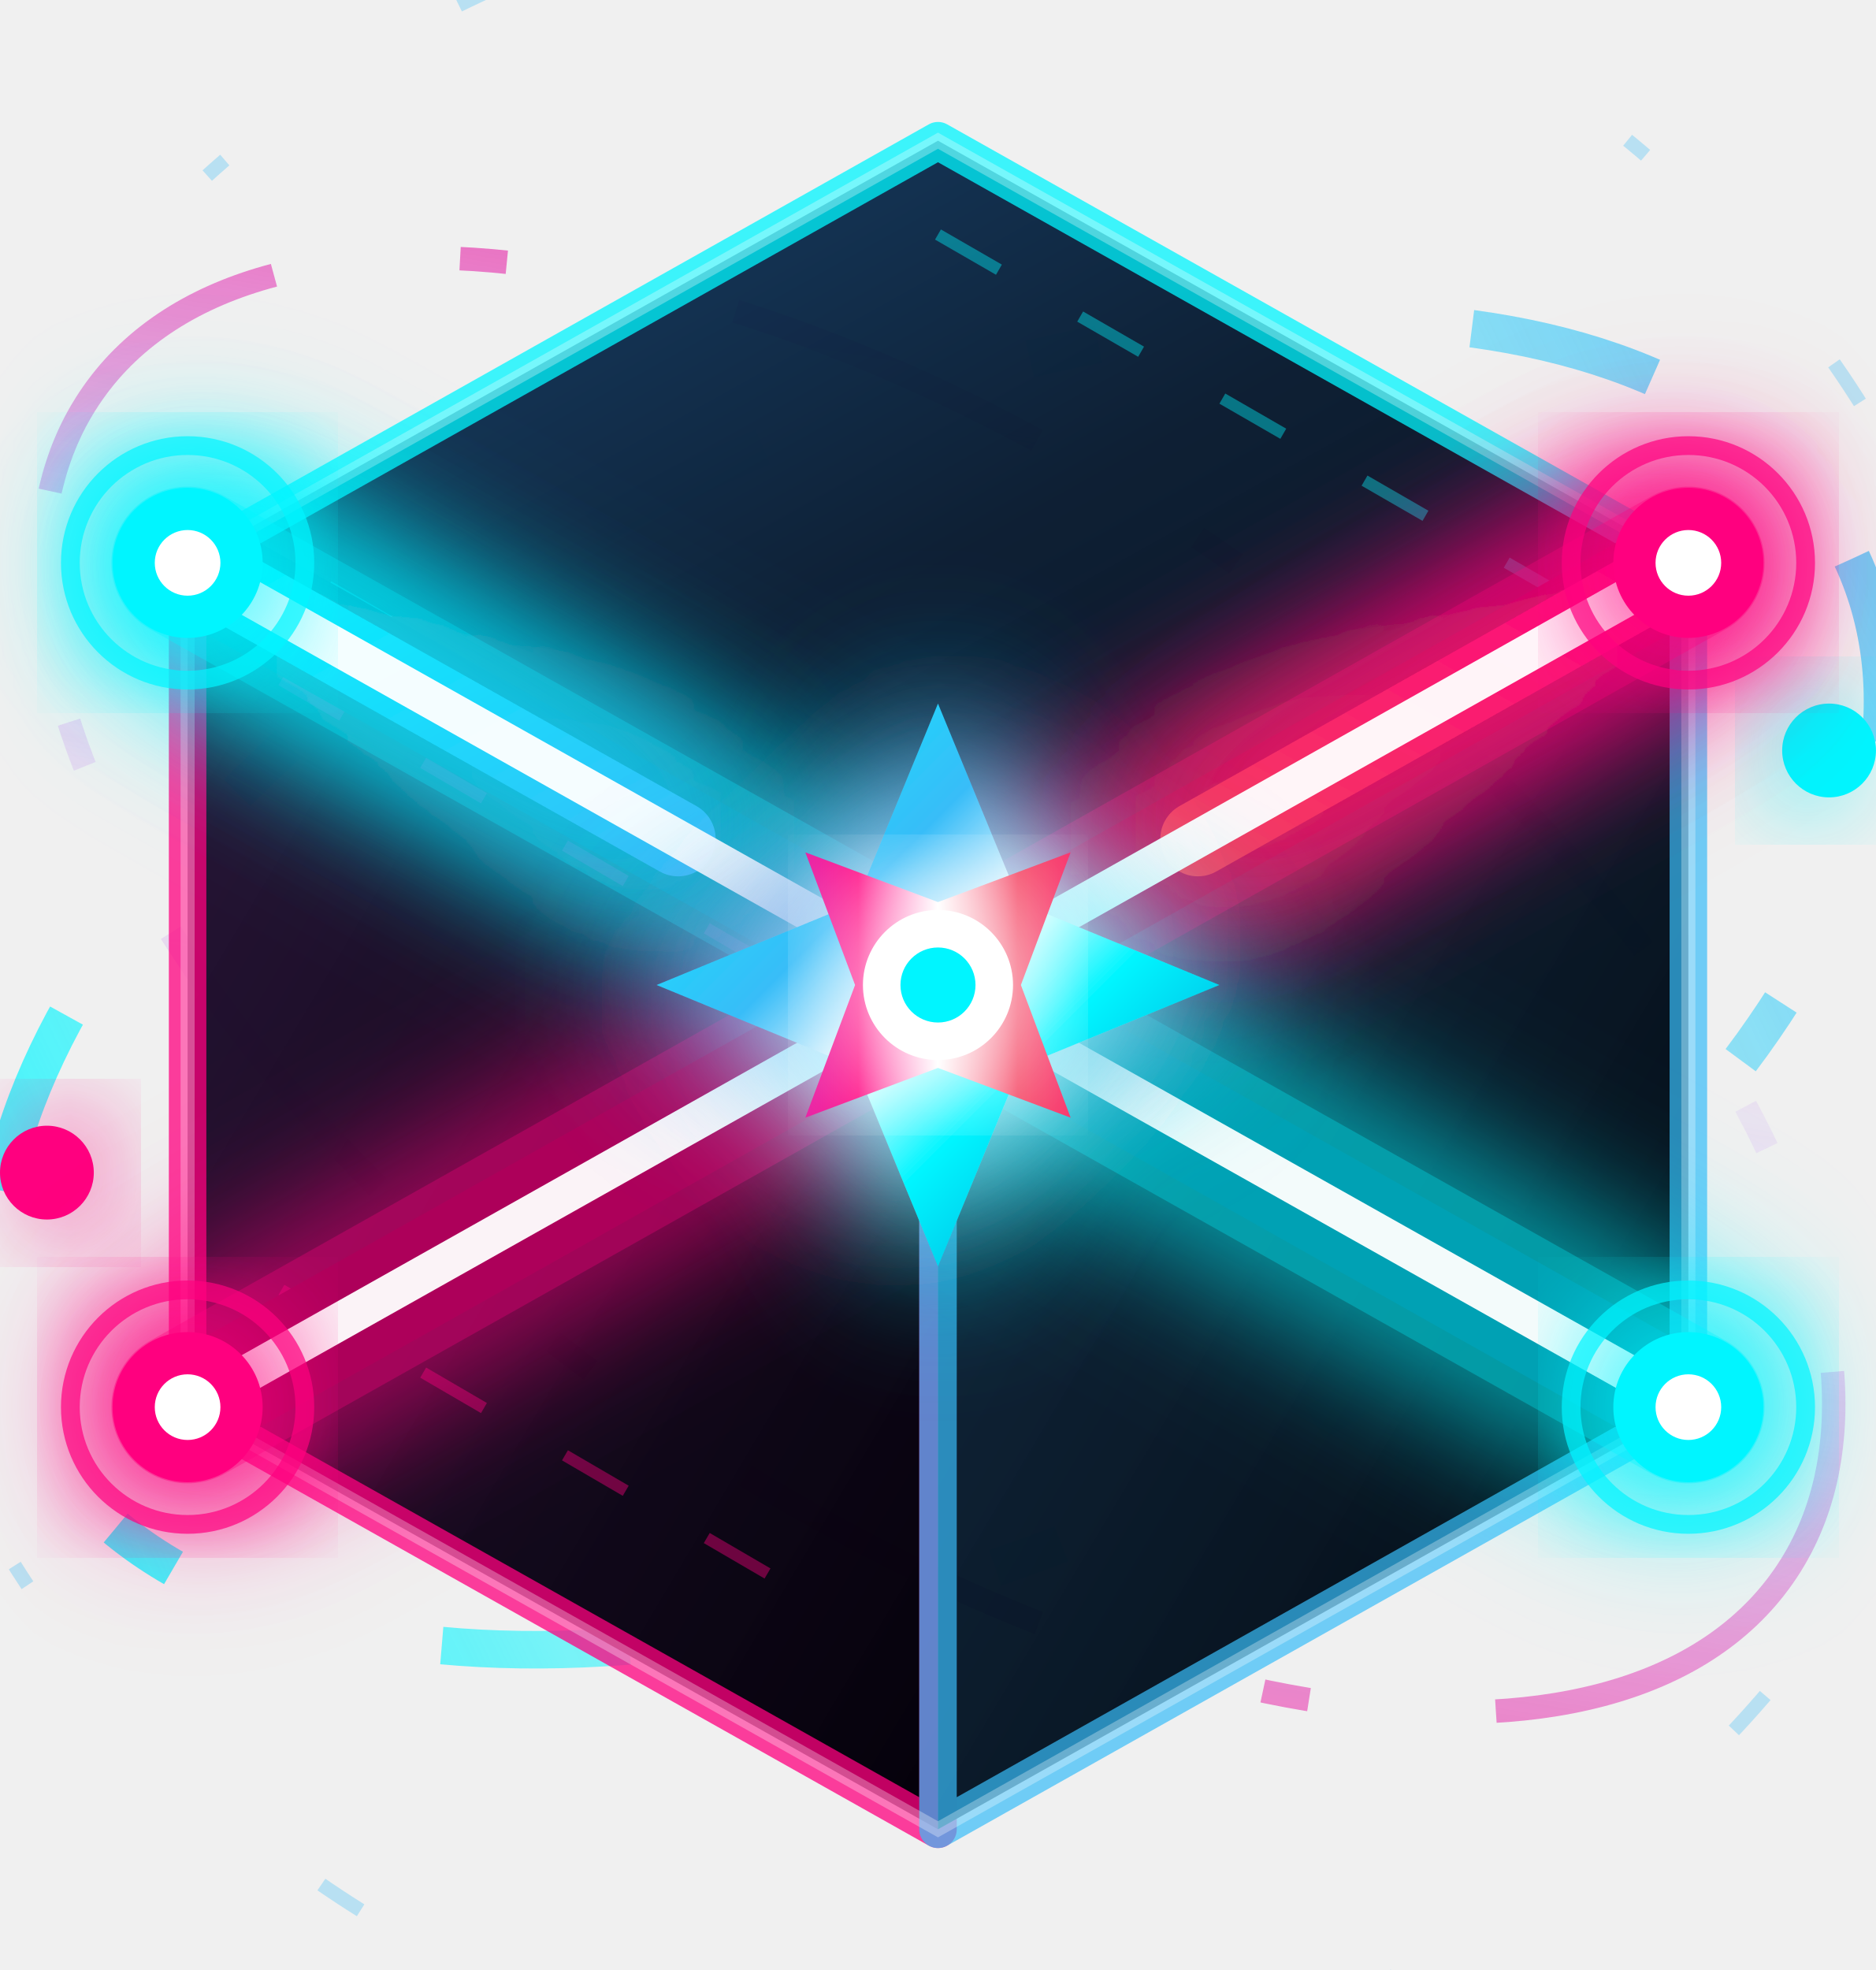
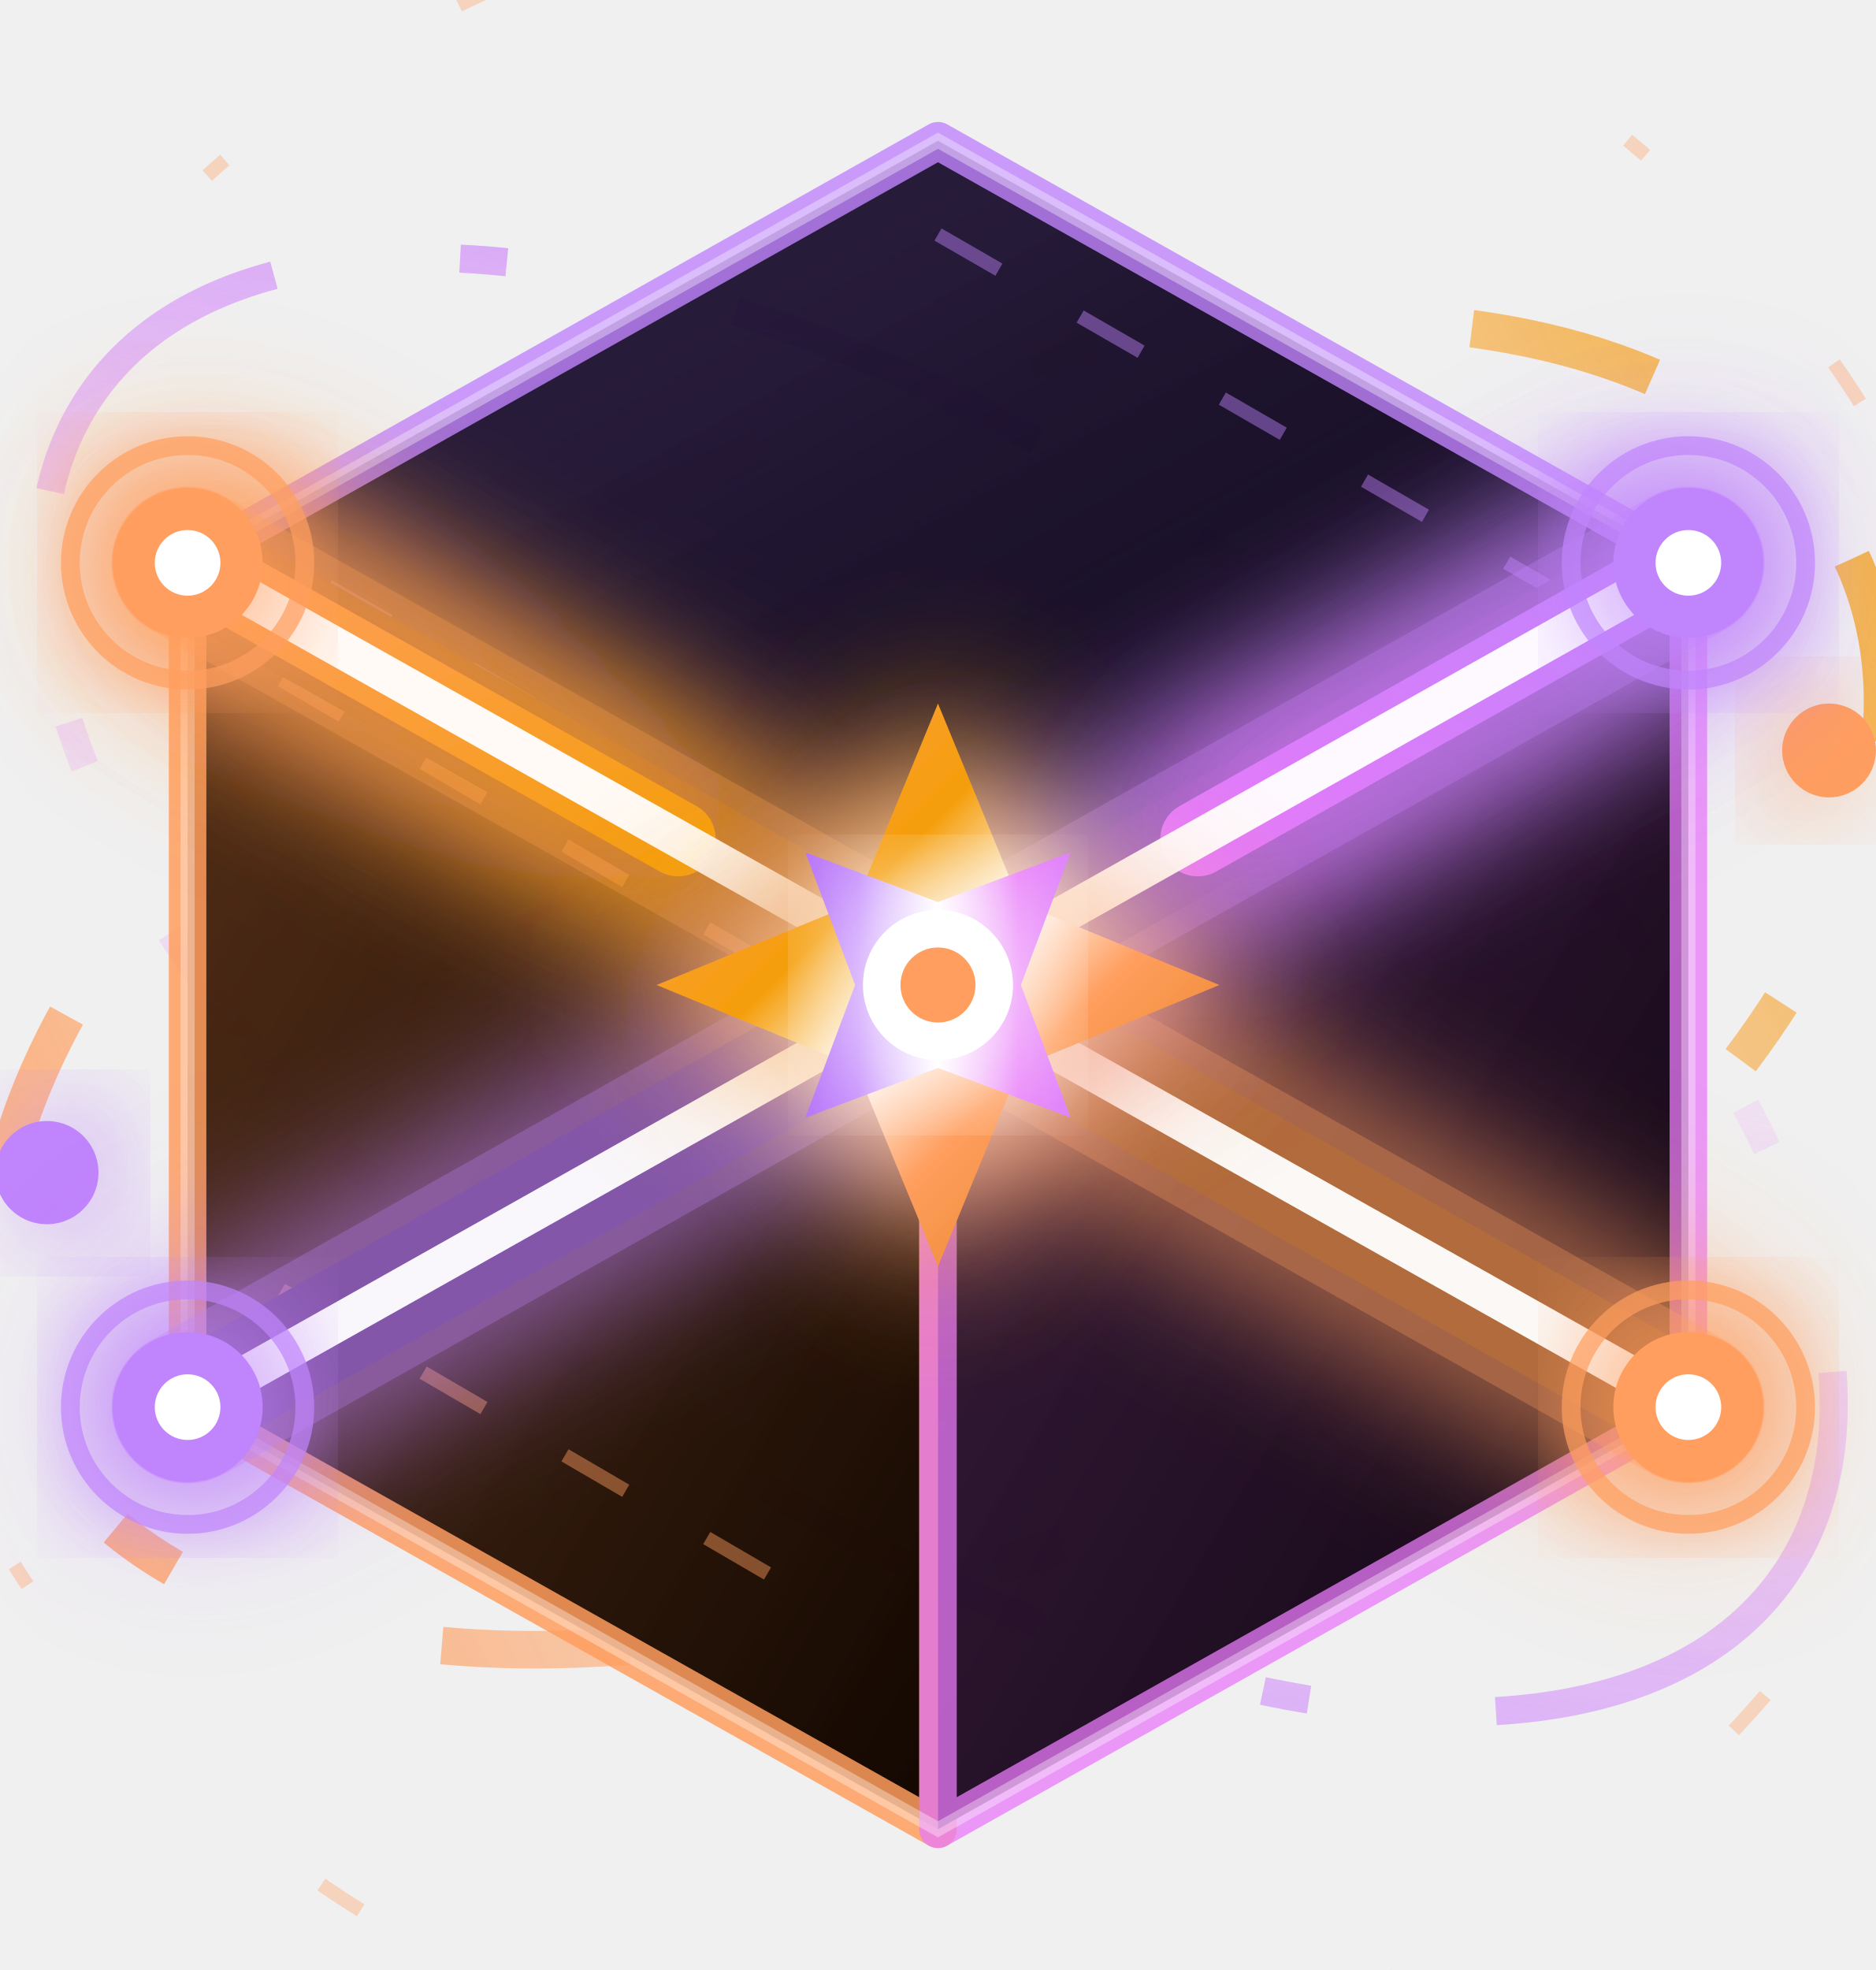
<svg xmlns="http://www.w3.org/2000/svg" viewBox="10 8 80 84" fill="none">
  <defs>
    <linearGradient id="facetTop" x1="0%" y1="0%" x2="100%" y2="100%">
-       <stop offset="0%" stop-color="#14426e" stop-opacity="0.98" />
-       <stop offset="50%" stop-color="#091b30" stop-opacity="0.98" />
-       <stop offset="100%" stop-color="#040d1a" stop-opacity="1" />
+       <stop offset="0%" stop-color="#2a1b42" stop-opacity="0.95" />
+       <stop offset="50%" stop-color="#180e28" stop-opacity="0.98" />
+       <stop offset="100%" stop-color="#0d0716" stop-opacity="1" />
    </linearGradient>
    <linearGradient id="facetLeft" x1="0%" y1="0%" x2="100%" y2="100%">
-       <stop offset="0%" stop-color="#1e0a2e" stop-opacity="0.95" />
-       <stop offset="60%" stop-color="#0d0417" stop-opacity="0.98" />
-       <stop offset="100%" stop-color="#04010a" stop-opacity="1" />
+       <stop offset="0%" stop-color="#4a240c" stop-opacity="0.95" />
+       <stop offset="60%" stop-color="#2a1406" stop-opacity="0.98" />
+       <stop offset="100%" stop-color="#120701" stop-opacity="1" />
    </linearGradient>
    <linearGradient id="facetRight" x1="0%" y1="0%" x2="100%" y2="100%">
-       <stop offset="0%" stop-color="#08223c" stop-opacity="0.95" />
-       <stop offset="60%" stop-color="#041220" stop-opacity="0.98" />
-       <stop offset="100%" stop-color="#01060d" stop-opacity="1" />
+       <stop offset="0%" stop-color="#341638" stop-opacity="0.95" />
+       <stop offset="60%" stop-color="#1d0a20" stop-opacity="0.98" />
+       <stop offset="100%" stop-color="#0c040d" stop-opacity="1" />
    </linearGradient>
-     <linearGradient id="laserCyan" x1="0%" y1="0%" x2="100%" y2="100%">
-       <stop offset="0%" stop-color="#00F5FF" />
-       <stop offset="35%" stop-color="#38BDF8" />
+     <linearGradient id="laserSunset" x1="0%" y1="0%" x2="100%" y2="100%">
+       <stop offset="0%" stop-color="#FF9E5E" />
+       <stop offset="35%" stop-color="#F59E0B" />
      <stop offset="50%" stop-color="#FFFFFF" />
-       <stop offset="65%" stop-color="#00F5FF" />
-       <stop offset="100%" stop-color="#0284C7" />
+       <stop offset="65%" stop-color="#FF9E5E" />
+       <stop offset="100%" stop-color="#D97706" />
    </linearGradient>
-     <linearGradient id="laserMagenta" x1="100%" y1="0%" x2="0%" y2="100%">
-       <stop offset="0%" stop-color="#FF007F" />
-       <stop offset="35%" stop-color="#F43F5E" />
+     <linearGradient id="laserViolet" x1="100%" y1="0%" x2="0%" y2="100%">
+       <stop offset="0%" stop-color="#C084FC" />
+       <stop offset="35%" stop-color="#E879F9" />
      <stop offset="50%" stop-color="#FFFFFF" />
-       <stop offset="65%" stop-color="#FF007F" />
-       <stop offset="100%" stop-color="#A855F7" />
+       <stop offset="65%" stop-color="#C084FC" />
+       <stop offset="100%" stop-color="#9333EA" />
    </linearGradient>
-     <linearGradient id="orbitCyanGrad" x1="0%" y1="0%" x2="100%" y2="0%">
-       <stop offset="0%" stop-color="#00F5FF" stop-opacity="0.9" />
-       <stop offset="50%" stop-color="#00F5FF" stop-opacity="0.1" />
-       <stop offset="100%" stop-color="#38BDF8" stop-opacity="0.8" />
+     <linearGradient id="orbitSunsetGrad" x1="0%" y1="0%" x2="100%" y2="0%">
+       <stop offset="0%" stop-color="#FF9E5E" stop-opacity="0.95" />
+       <stop offset="50%" stop-color="#FF9E5E" stop-opacity="0.15" />
+       <stop offset="100%" stop-color="#F59E0B" stop-opacity="0.85" />
    </linearGradient>
-     <linearGradient id="orbitMagentaGrad" x1="0%" y1="0%" x2="100%" y2="100%">
-       <stop offset="0%" stop-color="#FF007F" stop-opacity="0.9" />
-       <stop offset="50%" stop-color="#A855F7" stop-opacity="0.1" />
-       <stop offset="100%" stop-color="#FF007F" stop-opacity="0.8" />
+     <linearGradient id="orbitVioletGrad" x1="0%" y1="0%" x2="100%" y2="100%">
+       <stop offset="0%" stop-color="#C084FC" stop-opacity="0.95" />
+       <stop offset="50%" stop-color="#E879F9" stop-opacity="0.15" />
+       <stop offset="100%" stop-color="#C084FC" stop-opacity="0.85" />
    </linearGradient>
    <filter id="hyperBloom" x="-50%" y="-50%" width="200%" height="200%">
      <feGaussianBlur stdDeviation="3.2" result="glow1" />
      <feGaussianBlur stdDeviation="1.6" result="glow2" />
      <feMerge>
        <feMergeNode in="glow1" />
        <feMergeNode in="glow2" />
        <feMergeNode in="SourceGraphic" />
      </feMerge>
    </filter>
    <filter id="intenseCore" x="-60%" y="-60%" width="220%" height="220%">
      <feGaussianBlur stdDeviation="4.5" result="flare" />
      <feMerge>
        <feMergeNode in="flare" />
        <feMergeNode in="SourceGraphic" />
      </feMerge>
    </filter>
  </defs>
  <style>
    @keyframes cubeFloat {
      0%, 100% { transform: translateY(0px); }
      50% { transform: translateY(-3.5px); }
    }
    @keyframes spinClockwise {
      0% { transform: rotate(0deg); }
      100% { transform: rotate(360deg); }
    }
    @keyframes spinCounter {
      0% { transform: rotate(360deg); }
      100% { transform: rotate(0deg); }
    }
    @keyframes starSpin {
      0% { transform: rotate(0deg) scale(0.9); }
      50% { transform: rotate(180deg) scale(1.25); }
      100% { transform: rotate(360deg) scale(0.9); }
    }
-     @keyframes rippleWave {
-       0% { r: 2px; opacity: 1; stroke-width: 2px; }
-       100% { r: 18px; opacity: 0; stroke-width: 0.5px; }
-     }
    @keyframes flashPulse {
      0%, 100% { opacity: 0.55; }
      50% { opacity: 1; }
    }
    @keyframes beamFlow1 {
      0% { stroke-dashoffset: 148; }
      100% { stroke-dashoffset: 0; }
    }
    @keyframes beamFlow2 {
      0% { stroke-dashoffset: -148; }
      100% { stroke-dashoffset: 0; }
    }

    .cube-float-group { animation: cubeFloat 4s ease-in-out infinite; transform-origin: 50px 50px; }
-     .orbit-cyan { animation: spinClockwise 10s linear infinite; transform-origin: 50px 50px; }
-     .orbit-magenta { animation: spinCounter 12s linear infinite; transform-origin: 50px 50px; }
+     .orbit-gold { animation: spinClockwise 10s linear infinite; transform-origin: 50px 50px; }
+     .orbit-violet { animation: spinCounter 12s linear infinite; transform-origin: 50px 50px; }
    .nova-star { animation: starSpin 6s linear infinite; transform-origin: 50px 50px; }
-     .flow-cyan-beam { stroke-dasharray: 24 50; animation: beamFlow1 1.4s linear infinite; }
-     .flow-magenta-beam { stroke-dasharray: 24 50; animation: beamFlow2 1.4s linear infinite; }
+     .flow-sunset-beam { stroke-dasharray: 24 50; animation: beamFlow1 1.4s linear infinite; }
+     .flow-violet-beam { stroke-dasharray: 24 50; animation: beamFlow2 1.4s linear infinite; }
    .ambient-flash { animation: flashPulse 2.4s ease-in-out infinite; }
  </style>
-   <g class="orbit-cyan">
-     <ellipse cx="50" cy="50" rx="43" ry="24" transform="rotate(-25 50 50)" stroke="url(#orbitCyanGrad)" stroke-width="1.6" stroke-dasharray="8 12 3 16" fill="none" opacity="0.85" />
-     <circle cx="88" cy="40" r="2" fill="#00F5FF" filter="url(#hyperBloom)">
+   <g class="orbit-gold">
+     <ellipse cx="50" cy="50" rx="43" ry="24" transform="rotate(-25 50 50)" stroke="url(#orbitSunsetGrad)" stroke-width="1.6" stroke-dasharray="8 12 3 16" fill="none" opacity="0.85" />
+     <circle cx="88" cy="40" r="2" fill="#FF9E5E" filter="url(#hyperBloom)">
      <animate attributeName="r" values="1.6;2.5;1.6" dur="2s" repeatCount="indefinite" />
    </circle>
  </g>
-   <g class="orbit-magenta">
-     <ellipse cx="50" cy="50" rx="44" ry="22" transform="rotate(35 50 50)" stroke="url(#orbitMagentaGrad)" stroke-width="1" stroke-dasharray="14 8 2 10" fill="none" opacity="0.85" />
-     <circle cx="12" cy="58" r="2" fill="#FF007F" filter="url(#hyperBloom)">
+   <g class="orbit-violet">
+     <ellipse cx="50" cy="50" rx="44" ry="22" transform="rotate(35 50 50)" stroke="url(#orbitVioletGrad)" stroke-width="1.2" stroke-dasharray="14 8 2 10" fill="none" opacity="0.85" />
+     <circle cx="12" cy="58" r="2.2" fill="#C084FC" filter="url(#hyperBloom)">
      <animate attributeName="r" values="2.4;1.5;2.4" dur="2s" repeatCount="indefinite" />
    </circle>
  </g>
-   <circle cx="50" cy="50" r="46.5" stroke="#38BDF8" stroke-width="0.6" stroke-opacity="0.3" stroke-dasharray="2 18 1 12" fill="none" />
+   <circle cx="50" cy="50" r="46.5" stroke="#FF9E5E" stroke-width="0.6" stroke-opacity="0.35" stroke-dasharray="2 18 1 12" fill="none" />
  <g class="cube-float-group">
-     <polygon points="50,14 82,32 50,50 18,32" fill="url(#facetTop)" stroke="#00F5FF" stroke-width="1.6" stroke-opacity="0.75" stroke-linejoin="round" />
-     <polygon points="18,32 50,50 50,86 18,68" fill="url(#facetLeft)" stroke="#FF007F" stroke-width="1.6" stroke-opacity="0.75" stroke-linejoin="round" />
-     <polygon points="50,50 82,32 82,68 50,86" fill="url(#facetRight)" stroke="#38BDF8" stroke-width="1.6" stroke-opacity="0.7" stroke-linejoin="round" />
-     <path d="M50,18 L76,33 M24,33 L50,48" stroke="#00F5FF" stroke-width="0.5" stroke-opacity="0.4" stroke-dasharray="3 4" />
-     <path d="M22,37 L46,51 M22,63 L46,77" stroke="#FF007F" stroke-width="0.5" stroke-opacity="0.4" stroke-dasharray="3 4" />
-     <path d="M50,14 L82,32 L82,68 L50,86 L18,68 L18,32 Z" stroke="#FFFFFF" stroke-width="0.6" stroke-opacity="0.3" fill="none" />
-     <path d="M18,32 L50,50 L82,68" stroke="#002244" stroke-width="4.5" stroke-linecap="round" stroke-linejoin="round" />
-     <path class="ambient-flash" d="M18,32 L50,50 L82,68" stroke="#00F5FF" stroke-width="6.5" stroke-linecap="round" stroke-linejoin="round" opacity="0.6" filter="url(#hyperBloom)" />
-     <path class="flow-cyan-beam" d="M18,32 L50,50 L82,68" stroke="url(#laserCyan)" stroke-width="3.2" stroke-linecap="round" stroke-linejoin="round" filter="url(#hyperBloom)" />
+     <polygon points="50,14 82,32 50,50 18,32" fill="url(#facetTop)" stroke="#C084FC" stroke-width="1.6" stroke-opacity="0.8" stroke-linejoin="round" />
+     <polygon points="18,32 50,50 50,86 18,68" fill="url(#facetLeft)" stroke="#FF9E5E" stroke-width="1.6" stroke-opacity="0.85" stroke-linejoin="round" />
+     <polygon points="50,50 82,32 82,68 50,86" fill="url(#facetRight)" stroke="#E879F9" stroke-width="1.6" stroke-opacity="0.75" stroke-linejoin="round" />
+     <path d="M50,18 L76,33 M24,33 L50,48" stroke="#C084FC" stroke-width="0.6" stroke-opacity="0.45" stroke-dasharray="3 4" />
+     <path d="M22,37 L46,51 M22,63 L46,77" stroke="#FF9E5E" stroke-width="0.6" stroke-opacity="0.45" stroke-dasharray="3 4" />
+     <path d="M50,14 L82,32 L82,68 L50,86 L18,68 L18,32 Z" stroke="#FFFFFF" stroke-width="0.6" stroke-opacity="0.35" fill="none" />
+     <path d="M18,32 L50,50 L82,68" stroke="#3d1e0a" stroke-width="4.5" stroke-linecap="round" stroke-linejoin="round" />
+     <path class="ambient-flash" d="M18,32 L50,50 L82,68" stroke="#FF9E5E" stroke-width="6.5" stroke-linecap="round" stroke-linejoin="round" opacity="0.6" filter="url(#hyperBloom)" />
+     <path class="flow-sunset-beam" d="M18,32 L50,50 L82,68" stroke="url(#laserSunset)" stroke-width="3.2" stroke-linecap="round" stroke-linejoin="round" filter="url(#hyperBloom)" />
    <path d="M18,32 L50,50 L82,68" stroke="#FFFFFF" stroke-width="1.6" stroke-linecap="round" stroke-linejoin="round" opacity="0.95" />
-     <path d="M82,32 L50,50 L18,68" stroke="#330022" stroke-width="4.5" stroke-linecap="round" stroke-linejoin="round" />
-     <path class="ambient-flash" d="M82,32 L50,50 L18,68" stroke="#FF007F" stroke-width="6.5" stroke-linecap="round" stroke-linejoin="round" opacity="0.6" filter="url(#hyperBloom)" />
-     <path class="flow-magenta-beam" d="M82,32 L50,50 L18,68" stroke="url(#laserMagenta)" stroke-width="3.2" stroke-linecap="round" stroke-linejoin="round" filter="url(#hyperBloom)" />
+     <path d="M82,32 L50,50 L18,68" stroke="#2a122e" stroke-width="4.5" stroke-linecap="round" stroke-linejoin="round" />
+     <path class="ambient-flash" d="M82,32 L50,50 L18,68" stroke="#C084FC" stroke-width="6.5" stroke-linecap="round" stroke-linejoin="round" opacity="0.6" filter="url(#hyperBloom)" />
+     <path class="flow-violet-beam" d="M82,32 L50,50 L18,68" stroke="url(#laserViolet)" stroke-width="3.2" stroke-linecap="round" stroke-linejoin="round" filter="url(#hyperBloom)" />
    <path d="M82,32 L50,50 L18,68" stroke="#FFFFFF" stroke-width="1.6" stroke-linecap="round" stroke-linejoin="round" opacity="0.95" />
-     <circle cx="18" cy="32" r="3.2" fill="#00F5FF" filter="url(#hyperBloom)" />
+     <circle cx="18" cy="32" r="3.2" fill="#FF9E5E" filter="url(#hyperBloom)" />
    <circle cx="18" cy="32" r="1.4" fill="#FFFFFF" />
-     <circle cx="18" cy="32" r="5" stroke="#00F5FF" stroke-width="0.8" fill="none" opacity="0.7">
+     <circle cx="18" cy="32" r="5" stroke="#FF9E5E" stroke-width="0.8" fill="none" opacity="0.7">
      <animate attributeName="r" values="3.5;6.5;3.5" dur="1.8s" repeatCount="indefinite" />
      <animate attributeName="opacity" values="0.8;0;0.8" dur="1.8s" repeatCount="indefinite" />
    </circle>
-     <circle cx="82" cy="68" r="3.2" fill="#00F5FF" filter="url(#hyperBloom)" />
+     <circle cx="82" cy="68" r="3.2" fill="#FF9E5E" filter="url(#hyperBloom)" />
    <circle cx="82" cy="68" r="1.4" fill="#FFFFFF" />
-     <circle cx="82" cy="68" r="5" stroke="#00F5FF" stroke-width="0.8" fill="none" opacity="0.7">
+     <circle cx="82" cy="68" r="5" stroke="#FF9E5E" stroke-width="0.8" fill="none" opacity="0.7">
      <animate attributeName="r" values="3.5;6.5;3.5" dur="1.8s" repeatCount="indefinite" />
      <animate attributeName="opacity" values="0.8;0;0.8" dur="1.8s" repeatCount="indefinite" />
    </circle>
-     <circle cx="82" cy="32" r="3.2" fill="#FF007F" filter="url(#hyperBloom)" />
+     <circle cx="82" cy="32" r="3.2" fill="#C084FC" filter="url(#hyperBloom)" />
    <circle cx="82" cy="32" r="1.4" fill="#FFFFFF" />
-     <circle cx="82" cy="32" r="5" stroke="#FF007F" stroke-width="0.8" fill="none" opacity="0.7">
+     <circle cx="82" cy="32" r="5" stroke="#C084FC" stroke-width="0.8" fill="none" opacity="0.7">
      <animate attributeName="r" values="3.5;6.5;3.5" dur="1.8s" repeatCount="indefinite" begin="0.9s" />
      <animate attributeName="opacity" values="0.8;0;0.8" dur="1.8s" repeatCount="indefinite" begin="0.9s" />
    </circle>
-     <circle cx="18" cy="68" r="3.2" fill="#FF007F" filter="url(#hyperBloom)" />
+     <circle cx="18" cy="68" r="3.2" fill="#C084FC" filter="url(#hyperBloom)" />
    <circle cx="18" cy="68" r="1.4" fill="#FFFFFF" />
-     <circle cx="18" cy="68" r="5" stroke="#FF007F" stroke-width="0.8" fill="none" opacity="0.7">
+     <circle cx="18" cy="68" r="5" stroke="#C084FC" stroke-width="0.8" fill="none" opacity="0.7">
      <animate attributeName="r" values="3.5;6.5;3.5" dur="1.8s" repeatCount="indefinite" begin="0.9s" />
      <animate attributeName="opacity" values="0.8;0;0.8" dur="1.8s" repeatCount="indefinite" begin="0.9s" />
    </circle>
    <circle cx="50" cy="50" r="4" stroke="#FFFFFF" stroke-width="1.5" fill="none" opacity="0.9">
      <animate attributeName="r" values="2;18" dur="1.8s" repeatCount="indefinite" />
      <animate attributeName="opacity" values="1;0" dur="1.8s" repeatCount="indefinite" />
-       <animate attributeName="stroke" values="#FFFFFF;#00F5FF;#FF007F" dur="1.8s" repeatCount="indefinite" />
+       <animate attributeName="stroke" values="#FFFFFF;#FF9E5E;#C084FC;#F59E0B" dur="1.8s" repeatCount="indefinite" />
    </circle>
-     <circle cx="50" cy="50" r="4" stroke="#00F5FF" stroke-width="1.6" fill="none" opacity="0.9">
+     <circle cx="50" cy="50" r="4" stroke="#FF9E5E" stroke-width="1.6" fill="none" opacity="0.9">
      <animate attributeName="r" values="2;18" dur="1.8s" repeatCount="indefinite" begin="0.9s" />
      <animate attributeName="opacity" values="1;0" dur="1.8s" repeatCount="indefinite" begin="0.9s" />
-       <animate attributeName="stroke" values="#FFFFFF;#FF007F;#00F5FF" dur="1.8s" repeatCount="indefinite" begin="0.9s" />
+       <animate attributeName="stroke" values="#FFFFFF;#C084FC;#F59E0B;#FF9E5E" dur="1.8s" repeatCount="indefinite" begin="0.9s" />
    </circle>
    <line x1="28" y1="50" x2="72" y2="50" stroke="#FFFFFF" stroke-width="1.4" opacity="0.9" filter="url(#intenseCore)">
      <animate attributeName="stroke-width" values="0.8;2;0.8" dur="2s" repeatCount="indefinite" />
      <animate attributeName="opacity" values="0.7;1;0.7" dur="2s" repeatCount="indefinite" />
    </line>
    <g class="nova-star">
-       <polygon points="50,38 53.5,46.5 62,50 53.5,53.5 50,62 46.5,53.5 38,50 46.5,46.5" fill="url(#laserCyan)" filter="url(#hyperBloom)" />
-       <polygon points="50,42 52.5,47.5 58,50 52.5,52.5 50,58 47.5,52.5 42,50 47.5,47.5" fill="url(#laserMagenta)" transform="rotate(45 50 50)" />
+       <polygon points="50,38 53.5,46.5 62,50 53.5,53.5 50,62 46.5,53.5 38,50 46.5,46.5" fill="url(#laserSunset)" filter="url(#hyperBloom)" />
+       <polygon points="50,42 52.5,47.5 58,50 52.5,52.5 50,58 47.5,52.5 42,50 47.5,47.5" fill="url(#laserViolet)" transform="rotate(45 50 50)" />
      <circle cx="50" cy="50" r="3.2" fill="#FFFFFF" filter="url(#hyperBloom)" />
-       <circle cx="50" cy="50" r="1.6" fill="#00F5FF" />
+       <circle cx="50" cy="50" r="1.6" fill="#FF9E5E" />
    </g>
  </g>
</svg>
